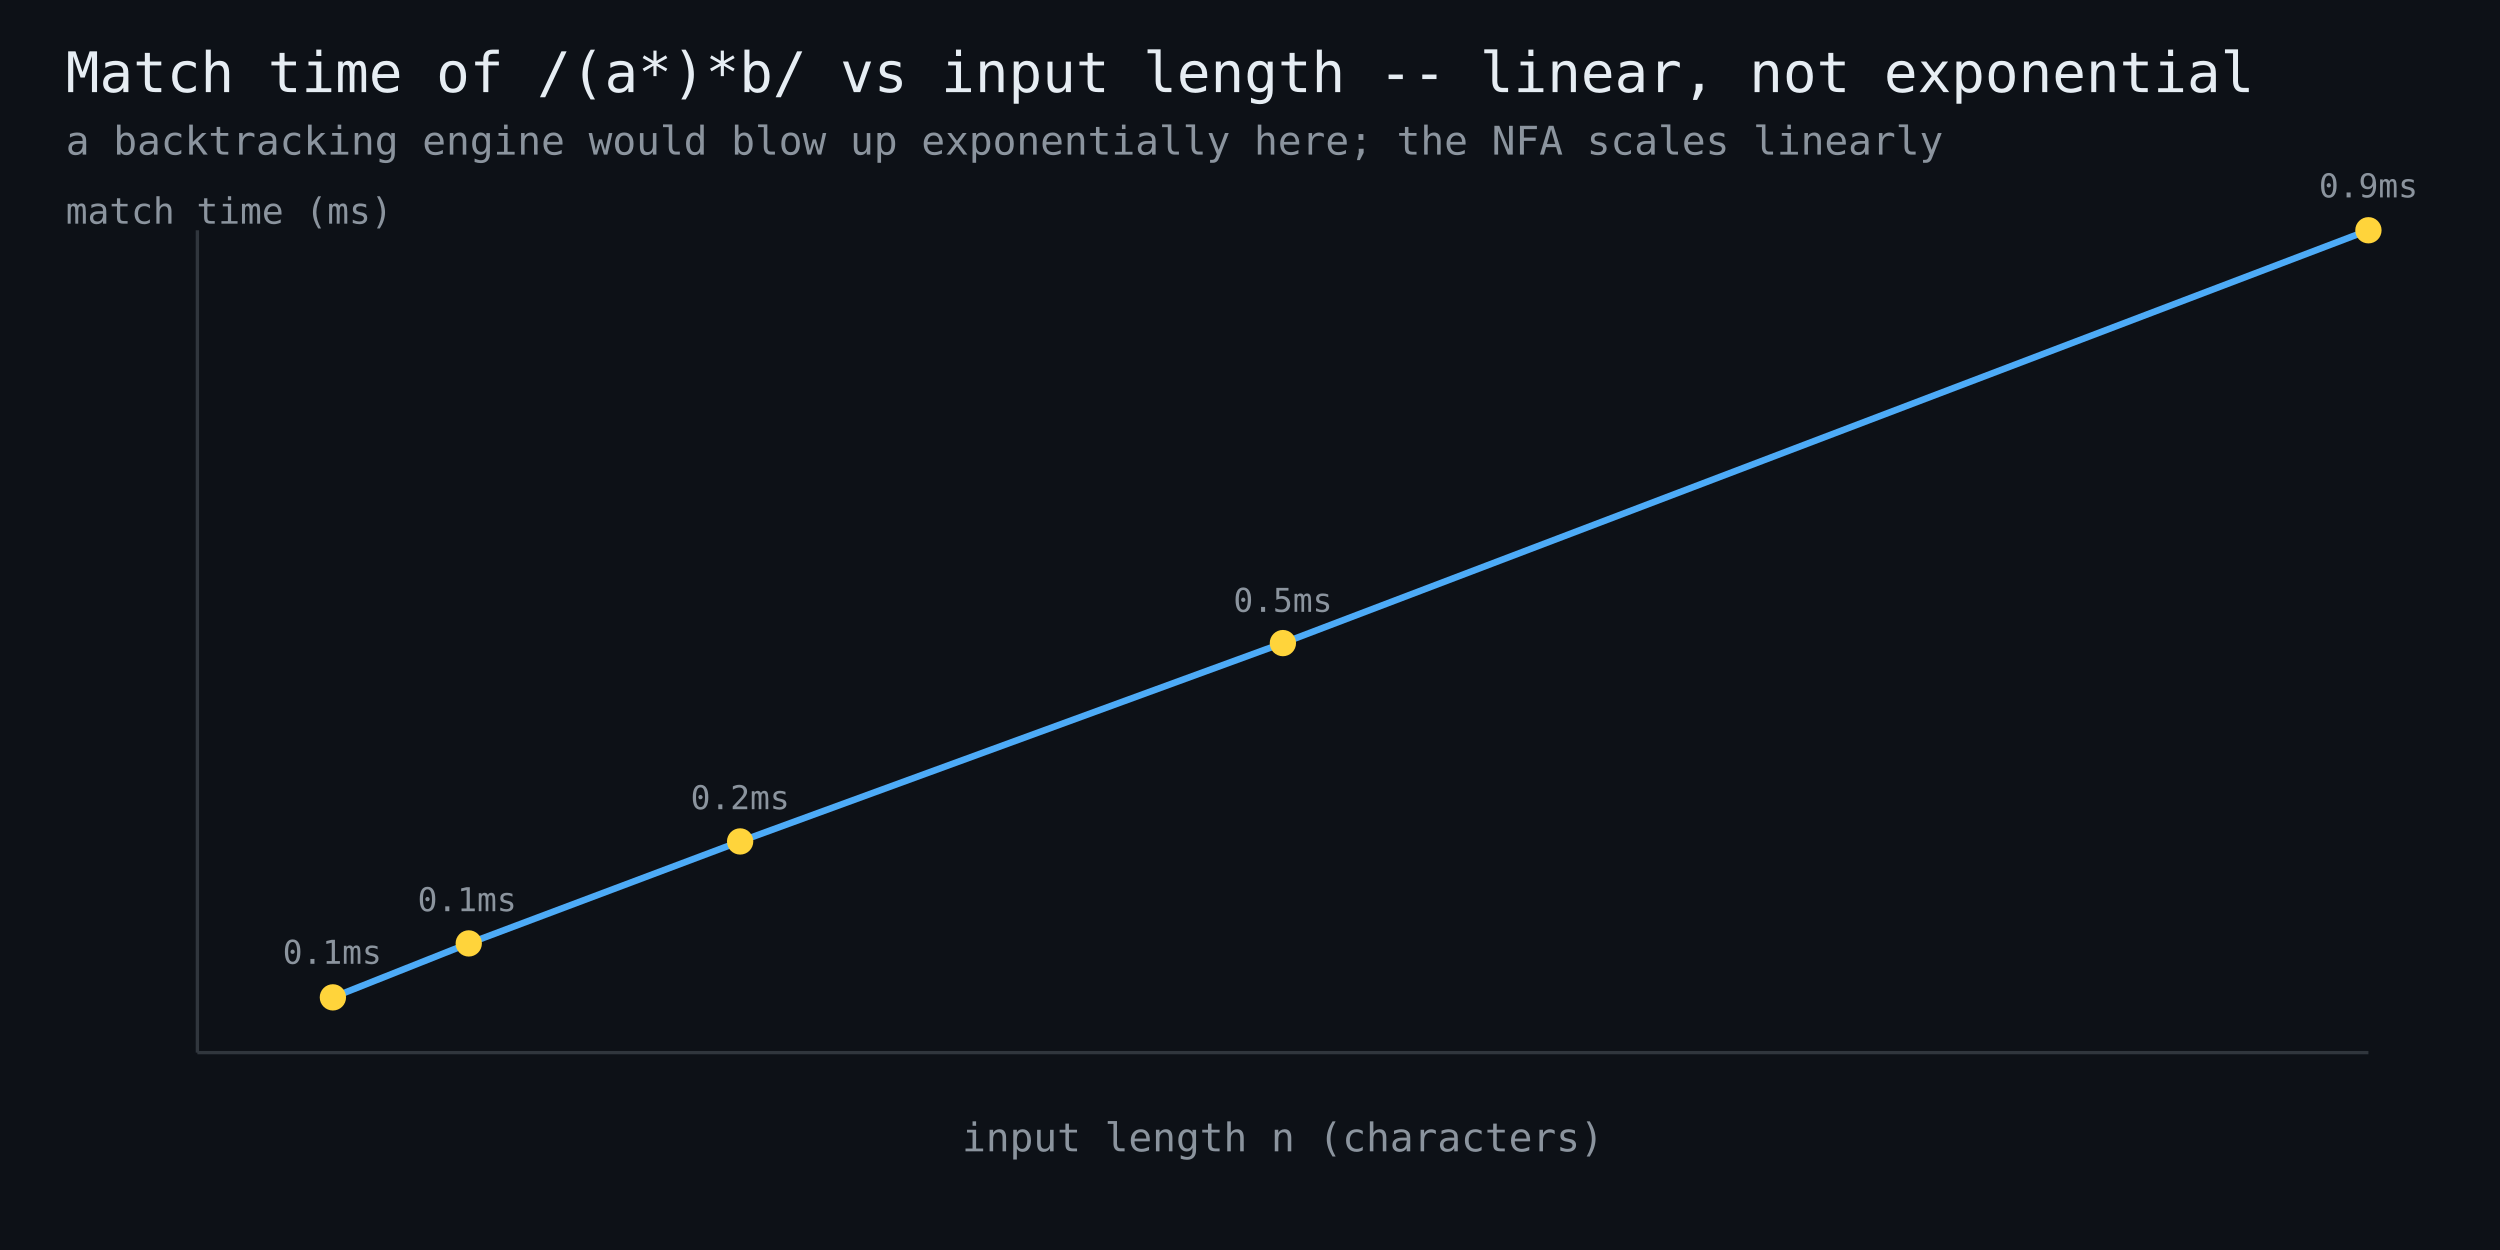
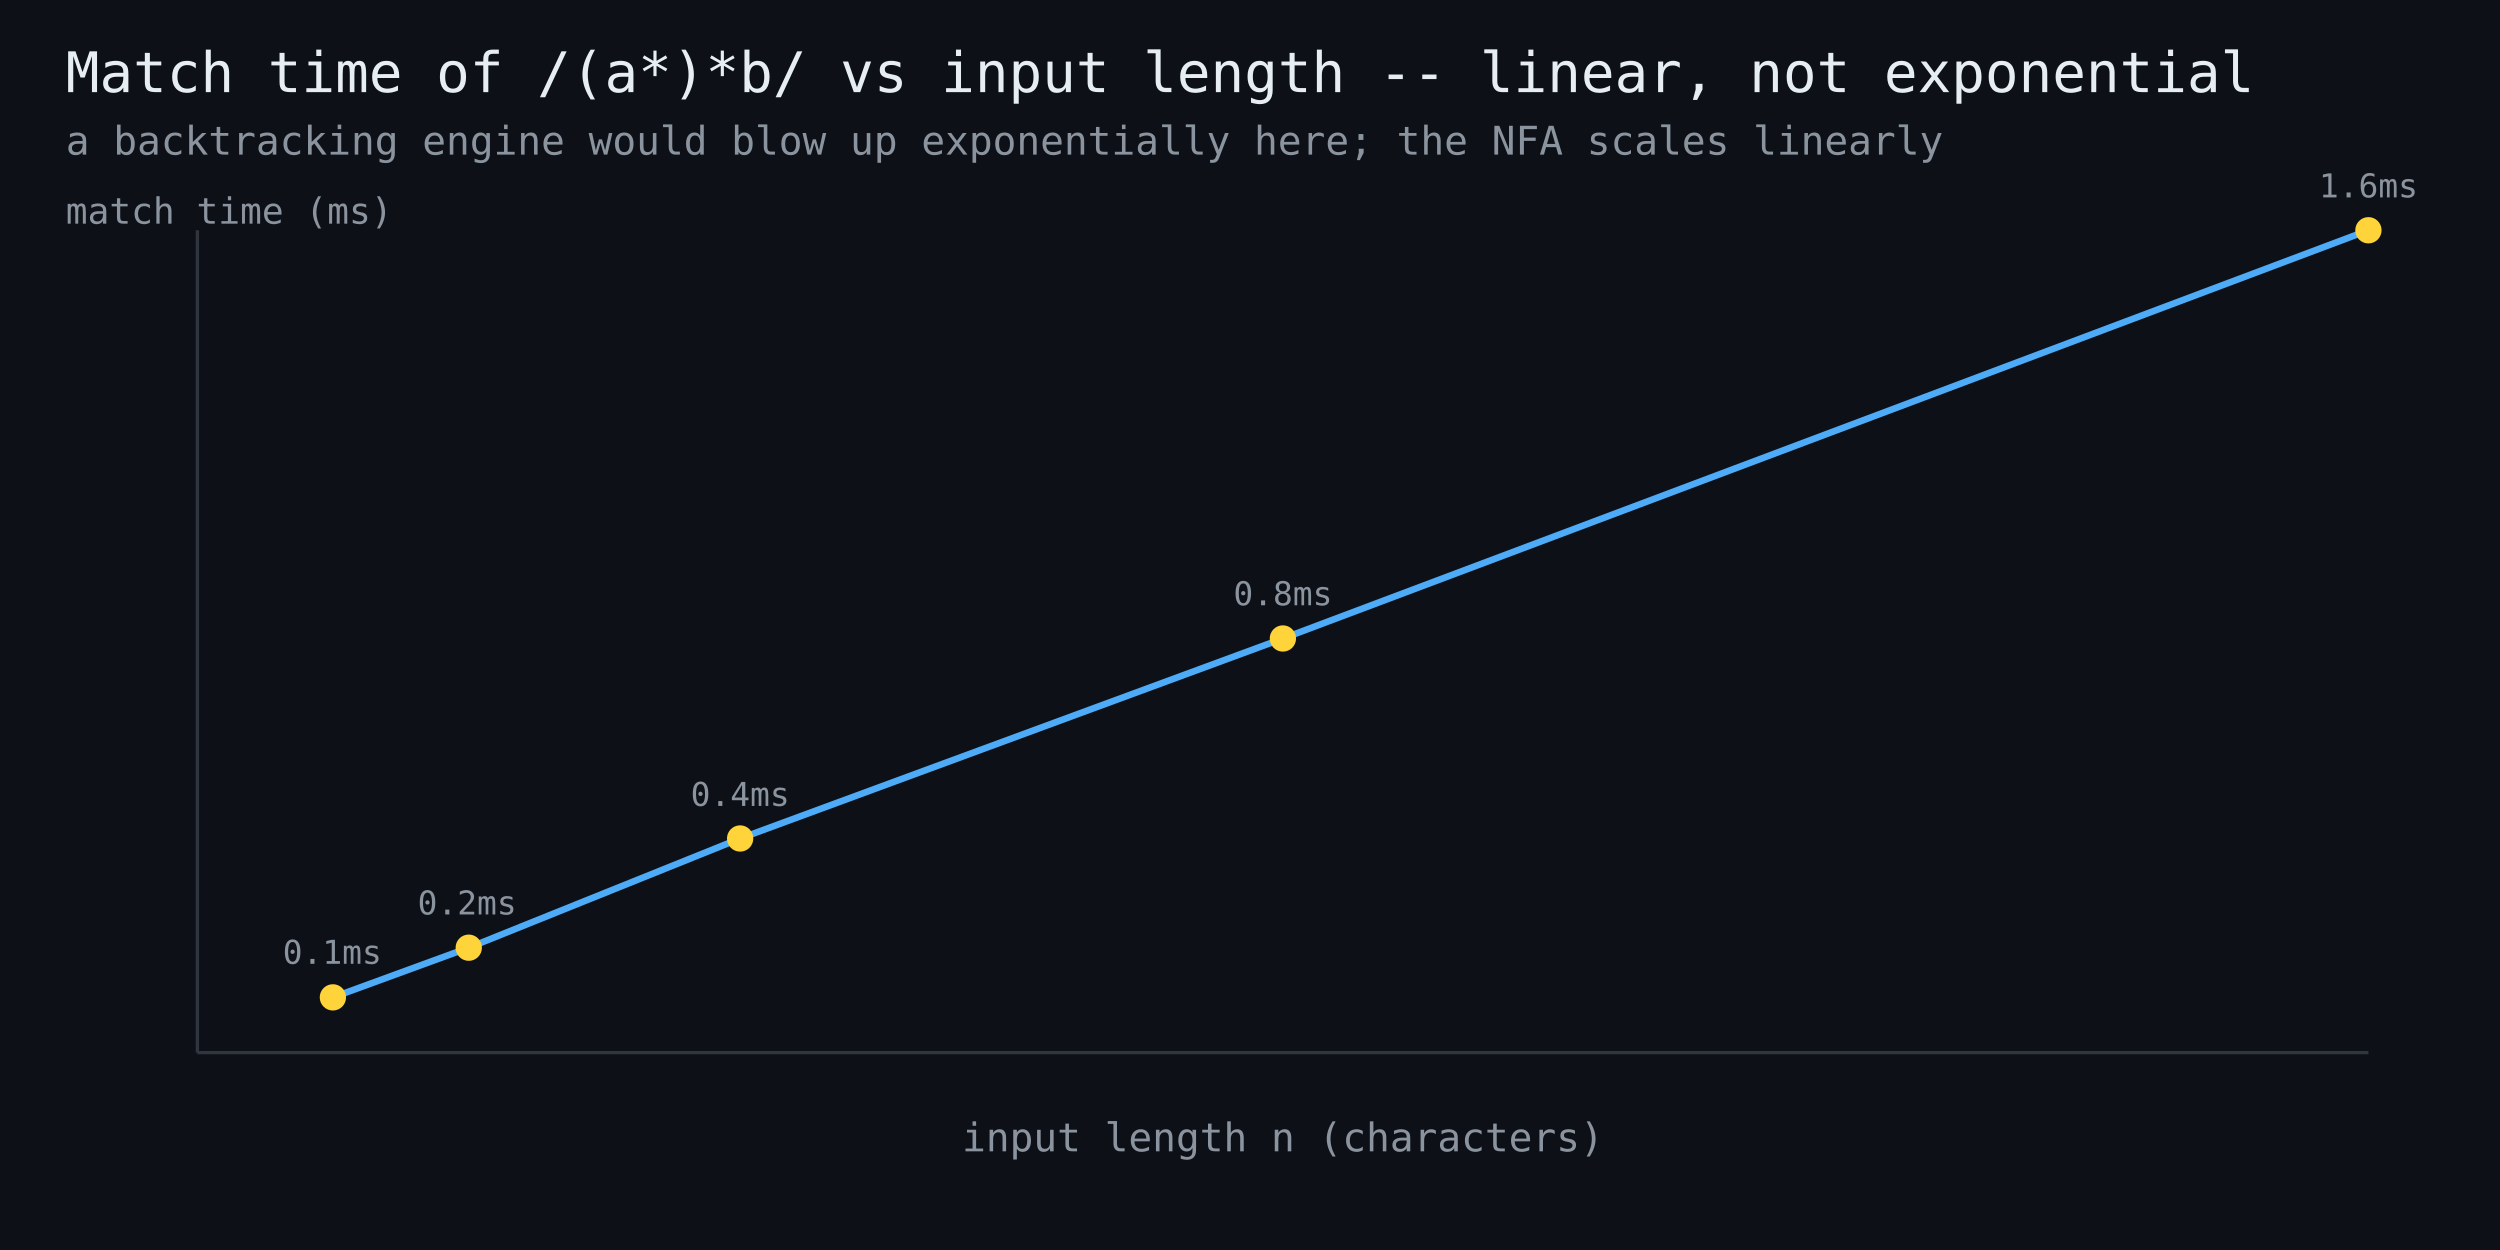
<svg xmlns="http://www.w3.org/2000/svg" width="760" height="380" viewBox="0 0 760 380" font-family="monospace">
  <rect width="760" height="380" fill="#0d1117" />
  <text x="20" y="28" fill="#e6edf3" font-size="17">Match time of /(a*)*b/ vs input length -- linear, not exponential</text>
  <text x="20" y="47" fill="#8b949e" font-size="12">a backtracking engine would blow up exponentially here; the NFA scales linearly</text>
  <line x1="60" y1="320" x2="720" y2="320" stroke="#30363d" stroke-width="1" />
  <line x1="60" y1="320" x2="60" y2="70" stroke="#30363d" stroke-width="1" />
-   <polyline points="101.2,303.2 142.5,286.8 225.0,255.8 390.0,195.5 720.0,70.0" fill="none" stroke="#4dabf7" stroke-width="2" />
+   <polyline points="101.2,303.2 142.5,288.1 225.0,254.9 390.0,194.1 720.0,70.0" fill="none" stroke="#4dabf7" stroke-width="2" />
  <circle cx="101.2" cy="303.2" r="4" fill="#ffd43b" />
  <text x="101" y="293" fill="#8b949e" font-size="10" text-anchor="middle">0.1ms</text>
-   <circle cx="142.5" cy="286.8" r="4" fill="#ffd43b" />
-   <text x="142" y="277" fill="#8b949e" font-size="10" text-anchor="middle">0.1ms</text>
-   <circle cx="225.0" cy="255.8" r="4" fill="#ffd43b" />
-   <text x="225" y="246" fill="#8b949e" font-size="10" text-anchor="middle">0.2ms</text>
-   <circle cx="390.0" cy="195.5" r="4" fill="#ffd43b" />
-   <text x="390" y="186" fill="#8b949e" font-size="10" text-anchor="middle">0.5ms</text>
+   <circle cx="142.5" cy="288.1" r="4" fill="#ffd43b" />
+   <text x="142" y="278" fill="#8b949e" font-size="10" text-anchor="middle">0.2ms</text>
+   <circle cx="225.0" cy="254.9" r="4" fill="#ffd43b" />
+   <text x="225" y="245" fill="#8b949e" font-size="10" text-anchor="middle">0.4ms</text>
+   <circle cx="390.0" cy="194.1" r="4" fill="#ffd43b" />
+   <text x="390" y="184" fill="#8b949e" font-size="10" text-anchor="middle">0.8ms</text>
  <circle cx="720.0" cy="70.0" r="4" fill="#ffd43b" />
-   <text x="720" y="60" fill="#8b949e" font-size="10" text-anchor="middle">0.9ms</text>
+   <text x="720" y="60" fill="#8b949e" font-size="10" text-anchor="middle">1.6ms</text>
  <text x="390" y="350" fill="#8b949e" font-size="12" text-anchor="middle">input length n (characters)</text>
  <text x="20" y="68" fill="#8b949e" font-size="11">match time (ms)</text>
</svg>
